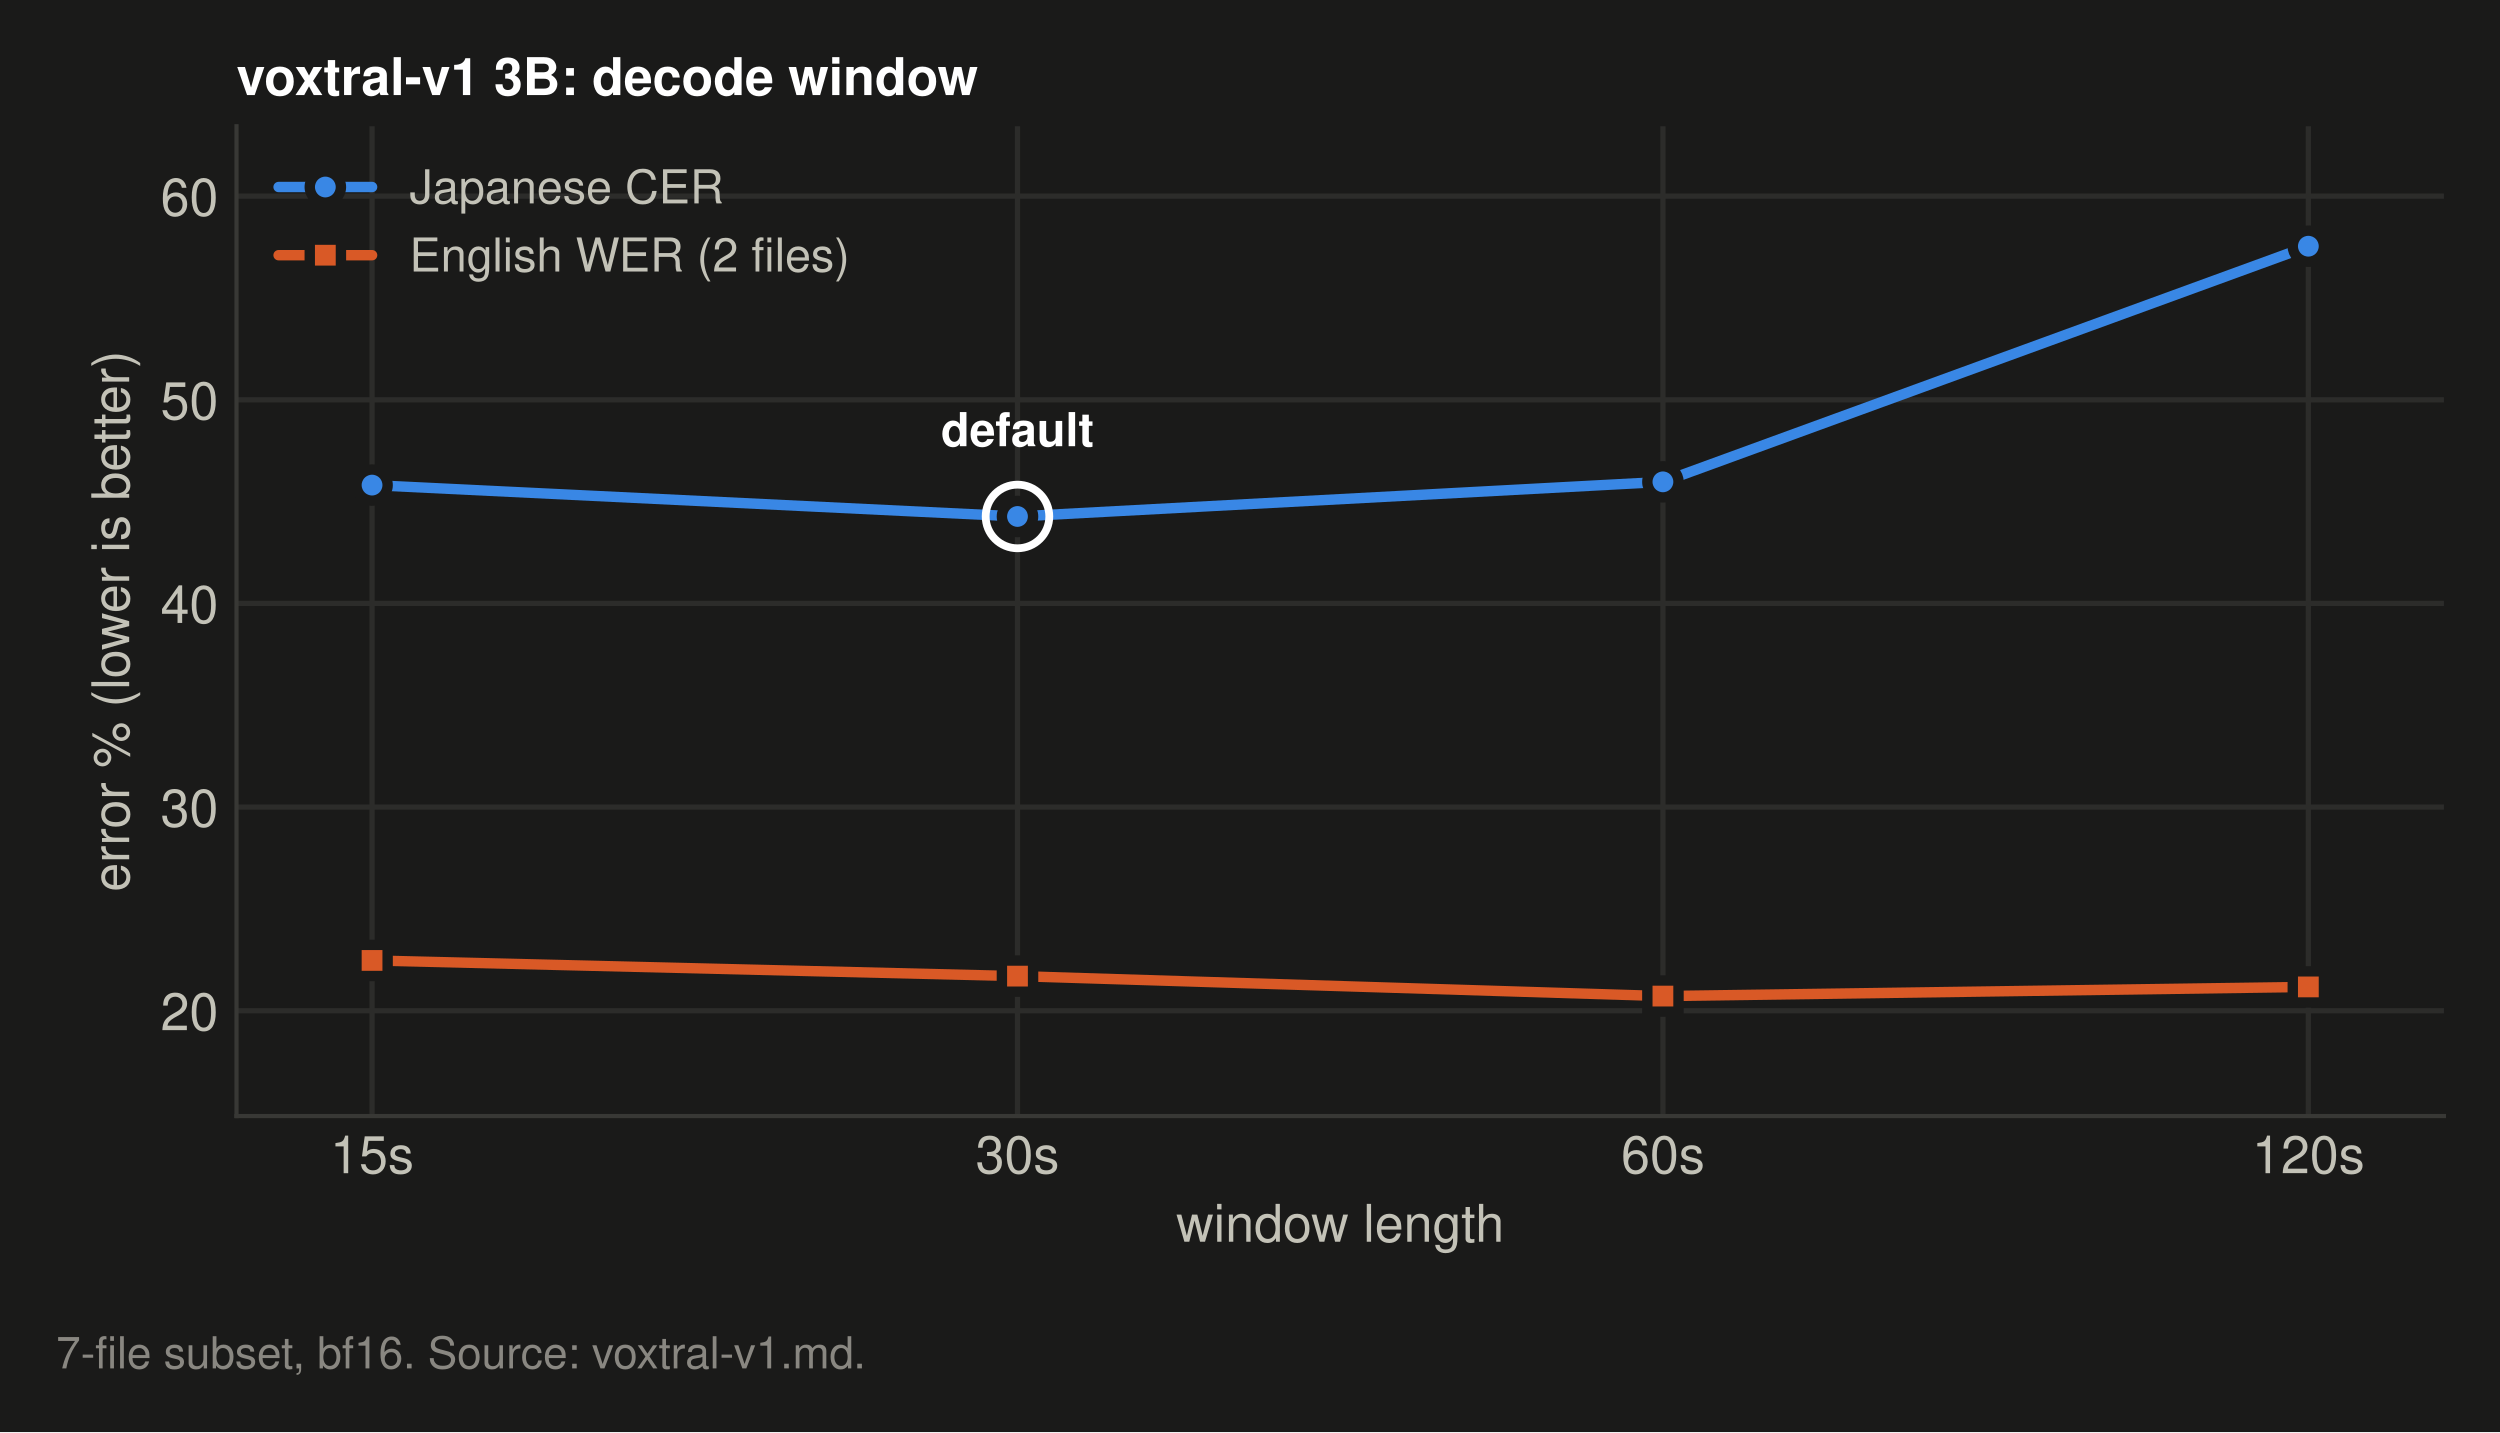
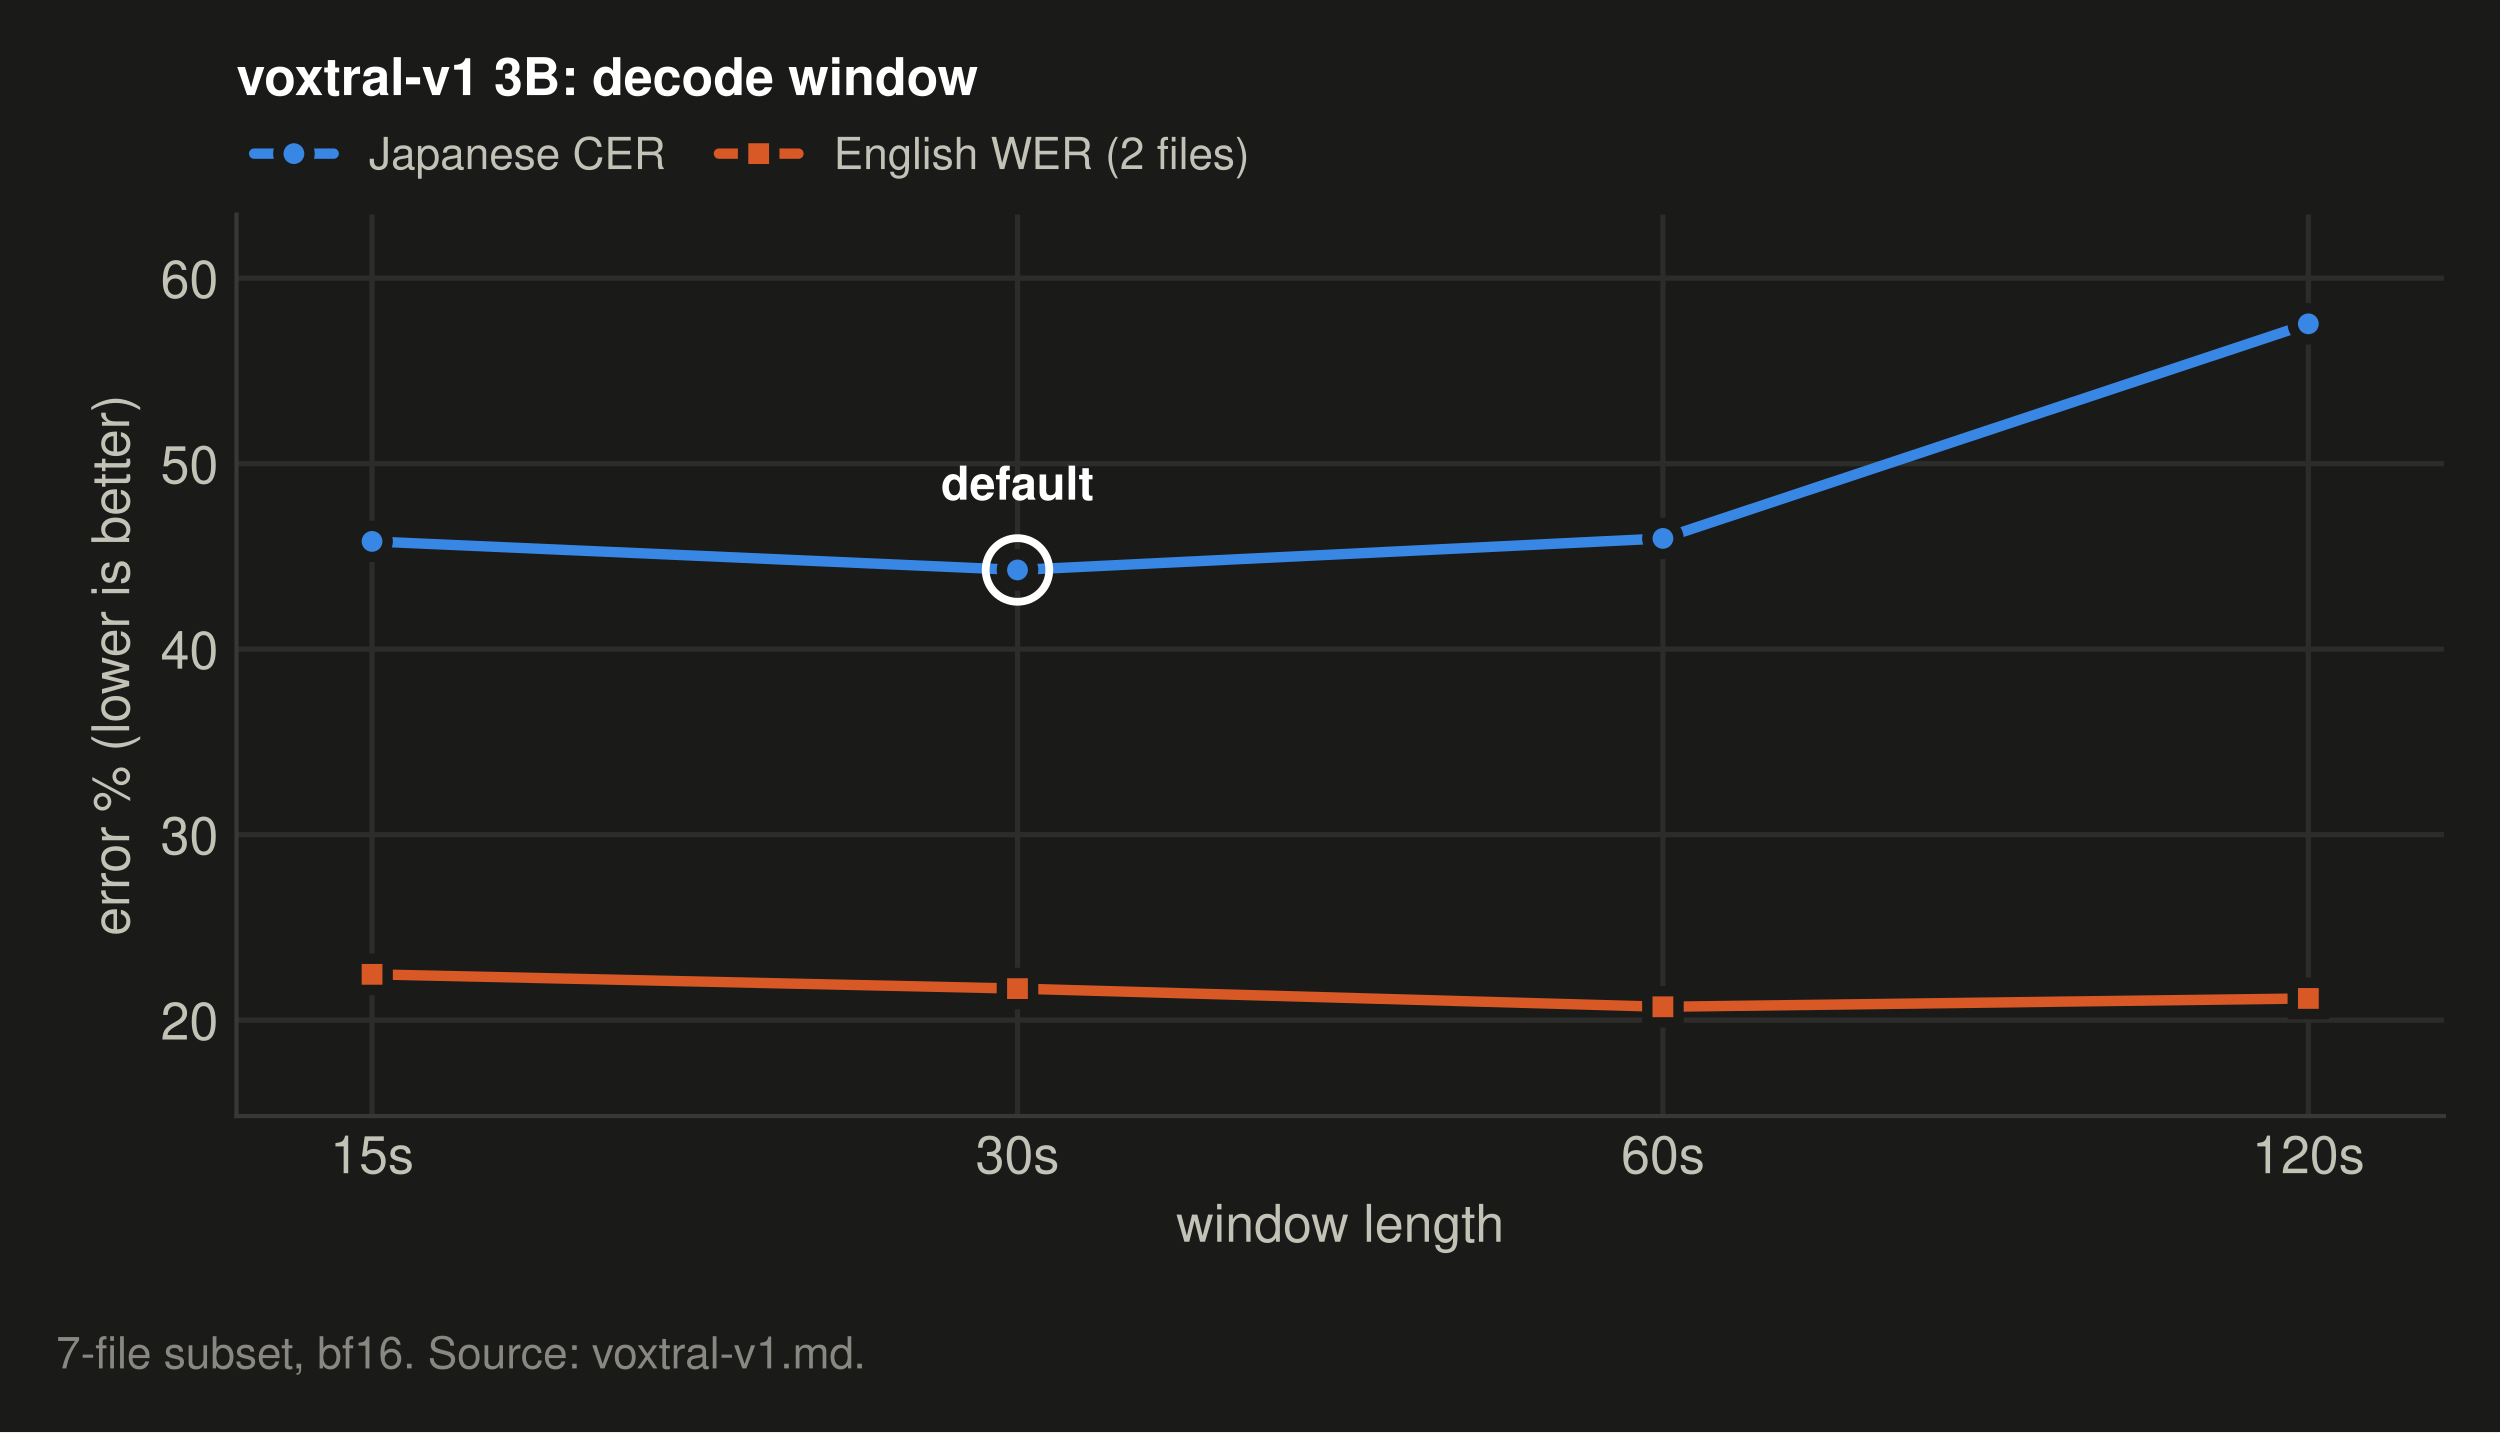
<svg xmlns="http://www.w3.org/2000/svg" xmlns:xlink="http://www.w3.org/1999/xlink" width="481.248pt" height="275.659pt" viewBox="0 0 481.248 275.659" version="1.1">
  <defs>
    <style type="text/css">*{stroke-linejoin: round; stroke-linecap: butt}</style>
  </defs>
  <g id="figure_1">
    <g id="patch_1">
      <path d="M 0 275.659  L 481.248 275.659  L 481.248 0  L 0 0  z " style="fill: #1a1a19" />
    </g>
    <g id="axes_1">
      <g id="patch_2">
-         <path d="M 45.528 214.841  L 470.448 214.841  L 470.448 24.3  L 45.528 24.3  z " style="fill: #1a1a19" />
+         <path d="M 45.528 214.841  L 470.448 214.841  L 470.448 41.3  L 45.528 41.3  z " style="fill: #1a1a19" />
      </g>
      <g id="matplotlib.axis_1">
        <g id="xtick_1">
          <g id="line2d_1">
-             <path d="M 71.62 214.841  L 71.62 24.3  " clip-path="url(#p903227b3de)" style="fill: none; stroke: #2c2c2a; stroke-linecap: round" />
+             <path d="M 71.62 214.841  L 71.62 41.3  " clip-path="url(#p1b19a40317)" style="fill: none; stroke: #2c2c2a; stroke-linecap: round" />
          </g>
          <g id="line2d_2" />
          <g id="text_1">
            <text style="font-size: 10px; font-family: 'Helvetica', 'Arial', 'DejaVu Sans'; text-anchor: middle; fill: #c3c2b7" x="71.62" y="225.841" transform="rotate(-0 71.61958 225.8408)">15s</text>
          </g>
        </g>
        <g id="xtick_2">
          <g id="line2d_3">
-             <path d="M 195.865 214.841  L 195.865 24.3  " clip-path="url(#p903227b3de)" style="fill: none; stroke: #2c2c2a; stroke-linecap: round" />
+             <path d="M 195.865 214.841  L 195.865 41.3  " clip-path="url(#p1b19a40317)" style="fill: none; stroke: #2c2c2a; stroke-linecap: round" />
          </g>
          <g id="line2d_4" />
          <g id="text_2">
            <text style="font-size: 10px; font-family: 'Helvetica', 'Arial', 'DejaVu Sans'; text-anchor: middle; fill: #c3c2b7" x="195.865" y="225.841" transform="rotate(-0 195.8652 225.8408)">30s</text>
          </g>
        </g>
        <g id="xtick_3">
          <g id="line2d_5">
-             <path d="M 320.111 214.841  L 320.111 24.3  " clip-path="url(#p903227b3de)" style="fill: none; stroke: #2c2c2a; stroke-linecap: round" />
+             <path d="M 320.111 214.841  L 320.111 41.3  " clip-path="url(#p1b19a40317)" style="fill: none; stroke: #2c2c2a; stroke-linecap: round" />
          </g>
          <g id="line2d_6" />
          <g id="text_3">
            <text style="font-size: 10px; font-family: 'Helvetica', 'Arial', 'DejaVu Sans'; text-anchor: middle; fill: #c3c2b7" x="320.111" y="225.841" transform="rotate(-0 320.1108 225.8408)">60s</text>
          </g>
        </g>
        <g id="xtick_4">
          <g id="line2d_7">
-             <path d="M 444.356 214.841  L 444.356 24.3  " clip-path="url(#p903227b3de)" style="fill: none; stroke: #2c2c2a; stroke-linecap: round" />
+             <path d="M 444.356 214.841  L 444.356 41.3  " clip-path="url(#p1b19a40317)" style="fill: none; stroke: #2c2c2a; stroke-linecap: round" />
          </g>
          <g id="line2d_8" />
          <g id="text_4">
            <text style="font-size: 10px; font-family: 'Helvetica', 'Arial', 'DejaVu Sans'; text-anchor: middle; fill: #c3c2b7" x="444.356" y="225.841" transform="rotate(-0 444.3564 225.8408)">120s</text>
          </g>
        </g>
        <g id="text_5">
          <text style="font-size: 10px; font-family: 'Helvetica', 'Arial', 'DejaVu Sans'; text-anchor: middle; fill: #c3c2b7" x="257.988" y="239.04" transform="rotate(-0 257.988 239.04)">window length</text>
        </g>
      </g>
      <g id="matplotlib.axis_2">
        <g id="ytick_1">
          <g id="line2d_9">
-             <path d="M 45.528 194.568  L 470.448 194.568  " clip-path="url(#p903227b3de)" style="fill: none; stroke: #2c2c2a; stroke-linecap: round" />
+             <path d="M 45.528 196.376  L 470.448 196.376  " clip-path="url(#p1b19a40317)" style="fill: none; stroke: #2c2c2a; stroke-linecap: round" />
          </g>
          <g id="line2d_10" />
          <g id="text_6">
-             <text style="font-size: 10px; font-family: 'Helvetica', 'Arial', 'DejaVu Sans'; text-anchor: end; fill: #c3c2b7" x="42.028" y="198.318" transform="rotate(-0 42.028 198.3176)">20</text>
+             <text style="font-size: 10px; font-family: 'Helvetica', 'Arial', 'DejaVu Sans'; text-anchor: end; fill: #c3c2b7" x="42.028" y="200.126" transform="rotate(-0 42.028 200.1264)">20</text>
          </g>
        </g>
        <g id="ytick_2">
          <g id="line2d_11">
-             <path d="M 45.528 155.364  L 470.448 155.364  " clip-path="url(#p903227b3de)" style="fill: none; stroke: #2c2c2a; stroke-linecap: round" />
+             <path d="M 45.528 160.67  L 470.448 160.67  " clip-path="url(#p1b19a40317)" style="fill: none; stroke: #2c2c2a; stroke-linecap: round" />
          </g>
          <g id="line2d_12" />
          <g id="text_7">
-             <text style="font-size: 10px; font-family: 'Helvetica', 'Arial', 'DejaVu Sans'; text-anchor: end; fill: #c3c2b7" x="42.028" y="159.114" transform="rotate(-0 42.028 159.1136)">30</text>
+             <text style="font-size: 10px; font-family: 'Helvetica', 'Arial', 'DejaVu Sans'; text-anchor: end; fill: #c3c2b7" x="42.028" y="164.42" transform="rotate(-0 42.028 164.4202)">30</text>
          </g>
        </g>
        <g id="ytick_3">
          <g id="line2d_13">
-             <path d="M 45.528 116.16  L 470.448 116.16  " clip-path="url(#p903227b3de)" style="fill: none; stroke: #2c2c2a; stroke-linecap: round" />
+             <path d="M 45.528 124.964  L 470.448 124.964  " clip-path="url(#p1b19a40317)" style="fill: none; stroke: #2c2c2a; stroke-linecap: round" />
          </g>
          <g id="line2d_14" />
          <g id="text_8">
-             <text style="font-size: 10px; font-family: 'Helvetica', 'Arial', 'DejaVu Sans'; text-anchor: end; fill: #c3c2b7" x="42.028" y="119.91" transform="rotate(-0 42.028 119.9096)">40</text>
+             <text style="font-size: 10px; font-family: 'Helvetica', 'Arial', 'DejaVu Sans'; text-anchor: end; fill: #c3c2b7" x="42.028" y="128.714" transform="rotate(-0 42.028 128.714)">40</text>
          </g>
        </g>
        <g id="ytick_4">
          <g id="line2d_15">
-             <path d="M 45.528 76.956  L 470.448 76.956  " clip-path="url(#p903227b3de)" style="fill: none; stroke: #2c2c2a; stroke-linecap: round" />
+             <path d="M 45.528 89.258  L 470.448 89.258  " clip-path="url(#p1b19a40317)" style="fill: none; stroke: #2c2c2a; stroke-linecap: round" />
          </g>
          <g id="line2d_16" />
          <g id="text_9">
-             <text style="font-size: 10px; font-family: 'Helvetica', 'Arial', 'DejaVu Sans'; text-anchor: end; fill: #c3c2b7" x="42.028" y="80.706" transform="rotate(-0 42.028 80.70566)">50</text>
+             <text style="font-size: 10px; font-family: 'Helvetica', 'Arial', 'DejaVu Sans'; text-anchor: end; fill: #c3c2b7" x="42.028" y="93.008" transform="rotate(-0 42.028 93.00773)">50</text>
          </g>
        </g>
        <g id="ytick_5">
          <g id="line2d_17">
-             <path d="M 45.528 37.752  L 470.448 37.752  " clip-path="url(#p903227b3de)" style="fill: none; stroke: #2c2c2a; stroke-linecap: round" />
+             <path d="M 45.528 53.552  L 470.448 53.552  " clip-path="url(#p1b19a40317)" style="fill: none; stroke: #2c2c2a; stroke-linecap: round" />
          </g>
          <g id="line2d_18" />
          <g id="text_10">
-             <text style="font-size: 10px; font-family: 'Helvetica', 'Arial', 'DejaVu Sans'; text-anchor: end; fill: #c3c2b7" x="42.028" y="41.502" transform="rotate(-0 42.028 41.50167)">60</text>
+             <text style="font-size: 10px; font-family: 'Helvetica', 'Arial', 'DejaVu Sans'; text-anchor: end; fill: #c3c2b7" x="42.028" y="57.302" transform="rotate(-0 42.028 57.30152)">60</text>
          </g>
        </g>
        <g id="text_11">
-           <text style="font-size: 10px; font-family: 'Helvetica', 'Arial', 'DejaVu Sans'; text-anchor: middle; fill: #c3c2b7" x="24.866" y="119.57" transform="rotate(-90 24.8655 119.5704)">error % (lower is better)</text>
+           <text style="font-size: 10px; font-family: 'Helvetica', 'Arial', 'DejaVu Sans'; text-anchor: middle; fill: #c3c2b7" x="24.866" y="128.07" transform="rotate(-90 24.8655 128.0704)">error % (lower is better)</text>
        </g>
      </g>
      <g id="patch_3">
-         <path d="M 45.528 214.841  L 45.528 24.3  " style="fill: none; stroke: #383835; stroke-width: 0.8; stroke-linejoin: miter; stroke-linecap: square" />
+         <path d="M 45.528 214.841  L 45.528 41.3  " style="fill: none; stroke: #383835; stroke-width: 0.8; stroke-linejoin: miter; stroke-linecap: square" />
      </g>
      <g id="patch_4">
        <path d="M 45.528 214.841  L 470.448 214.841  " style="fill: none; stroke: #383835; stroke-width: 0.8; stroke-linejoin: miter; stroke-linecap: square" />
      </g>
      <g id="line2d_19">
-         <path d="M 71.62 93.382  L 195.865 99.42  L 320.111 92.755  L 444.356 47.396  " clip-path="url(#p903227b3de)" style="fill: none; stroke: #3987e5; stroke-width: 2; stroke-linecap: round" />
+         <path d="M 71.62 104.219  L 195.865 109.717  L 320.111 103.647  L 444.356 62.335  " clip-path="url(#p1b19a40317)" style="fill: none; stroke: #3987e5; stroke-width: 2; stroke-linecap: round" />
        <defs>
          <path id="m226001cfbb" d="M 0 3  C 0.796 3 1.559 2.684 2.121 2.121  C 2.684 1.559 3 0.796 3 0  C 3 -0.796 2.684 -1.559 2.121 -2.121  C 1.559 -2.684 0.796 -3 0 -3  C -0.796 -3 -1.559 -2.684 -2.121 -2.121  C -2.684 -1.559 -3 -0.796 -3 0  C -3 0.796 -2.684 1.559 -2.121 2.121  C -1.559 2.684 -0.796 3 0 3  z " style="stroke: #1a1a19; stroke-width: 2" />
        </defs>
-         <g clip-path="url(#p903227b3de)">
-           <use xlink:href="#m226001cfbb" x="71.62" y="93.382" style="fill: #3987e5; stroke: #1a1a19; stroke-width: 2" />
-           <use xlink:href="#m226001cfbb" x="195.865" y="99.42" style="fill: #3987e5; stroke: #1a1a19; stroke-width: 2" />
-           <use xlink:href="#m226001cfbb" x="320.111" y="92.755" style="fill: #3987e5; stroke: #1a1a19; stroke-width: 2" />
-           <use xlink:href="#m226001cfbb" x="444.356" y="47.396" style="fill: #3987e5; stroke: #1a1a19; stroke-width: 2" />
+         <g clip-path="url(#p1b19a40317)">
+           <use xlink:href="#m226001cfbb" x="71.62" y="104.219" style="fill: #3987e5; stroke: #1a1a19; stroke-width: 2" />
+           <use xlink:href="#m226001cfbb" x="195.865" y="109.717" style="fill: #3987e5; stroke: #1a1a19; stroke-width: 2" />
+           <use xlink:href="#m226001cfbb" x="320.111" y="103.647" style="fill: #3987e5; stroke: #1a1a19; stroke-width: 2" />
+           <use xlink:href="#m226001cfbb" x="444.356" y="62.335" style="fill: #3987e5; stroke: #1a1a19; stroke-width: 2" />
        </g>
      </g>
      <g id="line2d_20">
-         <path d="M 71.62 184.884  L 195.865 187.903  L 320.111 191.745  L 444.356 189.981  " clip-path="url(#p903227b3de)" style="fill: none; stroke: #d95926; stroke-width: 2; stroke-linecap: round" />
+         <path d="M 71.62 187.557  L 195.865 190.306  L 320.111 193.806  L 444.356 192.199  " clip-path="url(#p1b19a40317)" style="fill: none; stroke: #d95926; stroke-width: 2; stroke-linecap: round" />
        <defs>
          <path id="m32749af53d" d="M -3 3  L 3 3  L 3 -3  L -3 -3  z " style="stroke: #1a1a19; stroke-width: 2; stroke-linejoin: miter" />
        </defs>
-         <g clip-path="url(#p903227b3de)">
-           <use xlink:href="#m32749af53d" x="71.62" y="184.884" style="fill: #d95926; stroke: #1a1a19; stroke-width: 2; stroke-linejoin: miter" />
-           <use xlink:href="#m32749af53d" x="195.865" y="187.903" style="fill: #d95926; stroke: #1a1a19; stroke-width: 2; stroke-linejoin: miter" />
-           <use xlink:href="#m32749af53d" x="320.111" y="191.745" style="fill: #d95926; stroke: #1a1a19; stroke-width: 2; stroke-linejoin: miter" />
-           <use xlink:href="#m32749af53d" x="444.356" y="189.981" style="fill: #d95926; stroke: #1a1a19; stroke-width: 2; stroke-linejoin: miter" />
+         <g clip-path="url(#p1b19a40317)">
+           <use xlink:href="#m32749af53d" x="71.62" y="187.557" style="fill: #d95926; stroke: #1a1a19; stroke-width: 2; stroke-linejoin: miter" />
+           <use xlink:href="#m32749af53d" x="195.865" y="190.306" style="fill: #d95926; stroke: #1a1a19; stroke-width: 2; stroke-linejoin: miter" />
+           <use xlink:href="#m32749af53d" x="320.111" y="193.806" style="fill: #d95926; stroke: #1a1a19; stroke-width: 2; stroke-linejoin: miter" />
+           <use xlink:href="#m32749af53d" x="444.356" y="192.199" style="fill: #d95926; stroke: #1a1a19; stroke-width: 2; stroke-linejoin: miter" />
        </g>
      </g>
      <g id="text_12">
-         <text style="font-weight: 700; font-size: 9px; font-family: 'Helvetica', 'Arial', 'DejaVu Sans'; text-anchor: middle; fill: #ffffff" x="195.865" y="85.89" transform="rotate(-0 195.8652 85.89024)">default</text>
+         <text style="font-weight: 700; font-size: 9px; font-family: 'Helvetica', 'Arial', 'DejaVu Sans'; text-anchor: middle; fill: #ffffff" x="195.865" y="96.188" transform="rotate(-0 195.8652 96.1881)">default</text>
      </g>
      <g id="text_13">
        <text style="font-weight: 700; font-size: 10px; font-family: 'Helvetica', 'Arial', 'DejaVu Sans'; text-anchor: start; fill: #ffffff" x="45.528" y="18.3" transform="rotate(-0 45.528 18.3)">voxtral-v1 3B: decode window</text>
      </g>
      <g id="PathCollection_1">
-         <path d="M 195.865 105.543  C 197.489 105.543 199.047 104.898 200.195 103.75  C 201.344 102.601 201.989 101.044 201.989 99.42  C 201.989 97.796 201.344 96.238 200.195 95.089  C 199.047 93.941 197.489 93.296 195.865 93.296  C 194.241 93.296 192.683 93.941 191.535 95.089  C 190.387 96.238 189.741 97.796 189.741 99.42  C 189.741 101.044 190.387 102.601 191.535 103.75  C 192.683 104.898 194.241 105.543 195.865 105.543  L 195.865 105.543  z " clip-path="url(#p903227b3de)" style="fill: none; stroke: #ffffff; stroke-width: 1.5" />
+         <path d="M 195.865 115.841  C 197.489 115.841 199.047 115.196 200.195 114.048  C 201.344 112.899 201.989 111.341 201.989 109.717  C 201.989 108.093 201.344 106.536 200.195 105.387  C 199.047 104.239 197.489 103.594 195.865 103.594  C 194.241 103.594 192.683 104.239 191.535 105.387  C 190.387 106.536 189.741 108.093 189.741 109.717  C 189.741 111.341 190.387 112.899 191.535 114.048  C 192.683 115.196 194.241 115.841 195.865 115.841  L 195.865 115.841  z " clip-path="url(#p1b19a40317)" style="fill: none; stroke: #ffffff; stroke-width: 1.5" />
      </g>
      <g id="legend_1">
        <g id="line2d_21">
-           <path d="M 53.628 36  L 62.628 36  L 71.628 36  " style="fill: none; stroke: #3987e5; stroke-width: 2; stroke-linecap: round" />
+           <path d="M 48.928 29.574  L 56.578 29.574  L 64.228 29.574  " style="fill: none; stroke: #3987e5; stroke-width: 2; stroke-linecap: round" />
          <g>
-             <use xlink:href="#m226001cfbb" x="62.628" y="36" style="fill: #3987e5; stroke: #1a1a19; stroke-width: 2" />
+             <use xlink:href="#m226001cfbb" x="56.578" y="29.574" style="fill: #3987e5; stroke: #1a1a19; stroke-width: 2" />
          </g>
        </g>
        <g id="text_14">
-           <text style="font-size: 9px; font-family: 'Helvetica', 'Arial', 'DejaVu Sans'; text-anchor: start; fill: #c3c2b7" x="78.828" y="39.15" transform="rotate(-0 78.828 39.15)">Japanese CER</text>
+           <text style="font-size: 8.5px; font-family: 'Helvetica', 'Arial', 'DejaVu Sans'; text-anchor: start; fill: #c3c2b7" x="71.028" y="32.549" transform="rotate(-0 71.028 32.54856)">Japanese CER</text>
        </g>
        <g id="line2d_22">
-           <path d="M 53.628 49.126  L 62.628 49.126  L 71.628 49.126  " style="fill: none; stroke: #d95926; stroke-width: 2; stroke-linecap: round" />
+           <path d="M 138.397 29.574  L 146.047 29.574  L 153.697 29.574  " style="fill: none; stroke: #d95926; stroke-width: 2; stroke-linecap: round" />
          <g>
-             <use xlink:href="#m32749af53d" x="62.628" y="49.126" style="fill: #d95926; stroke: #1a1a19; stroke-width: 2; stroke-linejoin: miter" />
+             <use xlink:href="#m32749af53d" x="146.047" y="29.574" style="fill: #d95926; stroke: #1a1a19; stroke-width: 2; stroke-linejoin: miter" />
          </g>
        </g>
        <g id="text_15">
-           <text style="font-size: 9px; font-family: 'Helvetica', 'Arial', 'DejaVu Sans'; text-anchor: start; fill: #c3c2b7" x="78.828" y="52.276" transform="rotate(-0 78.828 52.27594)">English WER (2 files)</text>
+           <text style="font-size: 8.5px; font-family: 'Helvetica', 'Arial', 'DejaVu Sans'; text-anchor: start; fill: #c3c2b7" x="160.497" y="32.549" transform="rotate(-0 160.4971 32.54856)">English WER (2 files)</text>
        </g>
      </g>
    </g>
    <g id="text_16">
      <text style="font-size: 8.5px; font-family: 'Helvetica', 'Arial', 'DejaVu Sans'; text-anchor: start; fill: #898781" x="10.8" y="263.415" transform="rotate(-0 10.8 263.415)">7-file subset, bf16. Source: voxtral-v1.md.</text>
    </g>
  </g>
  <defs>
-     <clipPath id="p903227b3de">
-       <rect x="45.528" y="24.3" width="424.92" height="190.541" />
+     <clipPath id="p1b19a40317">
+       <rect x="45.528" y="41.3" width="424.92" height="173.541" />
    </clipPath>
  </defs>
</svg>
